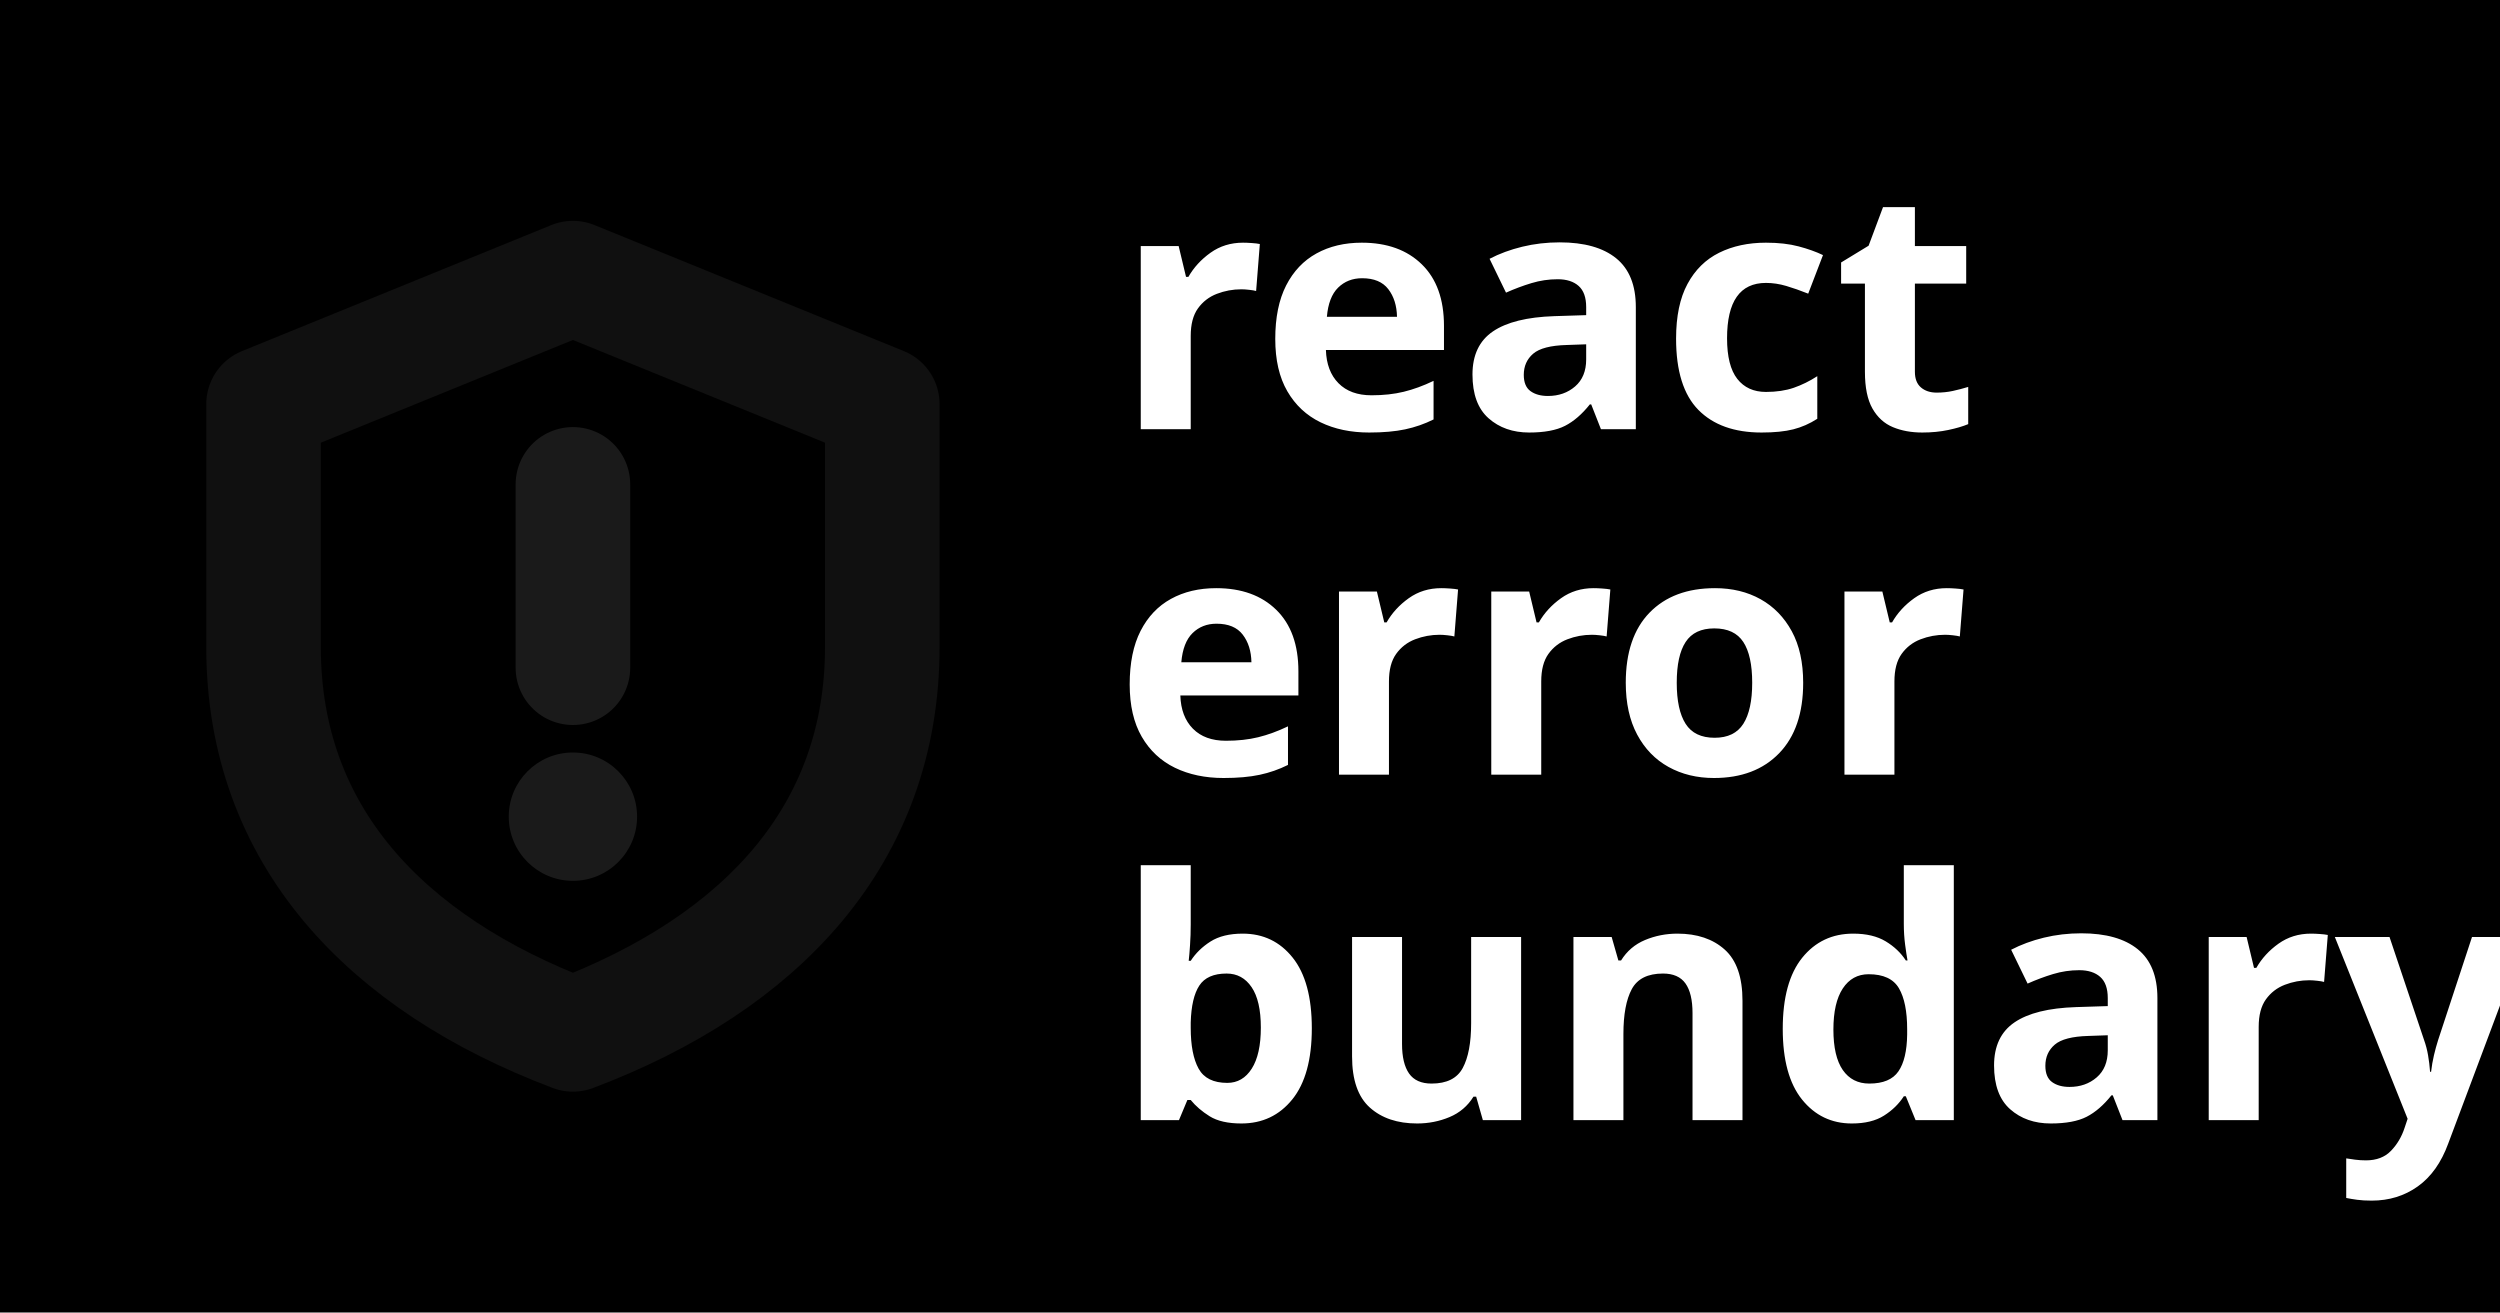
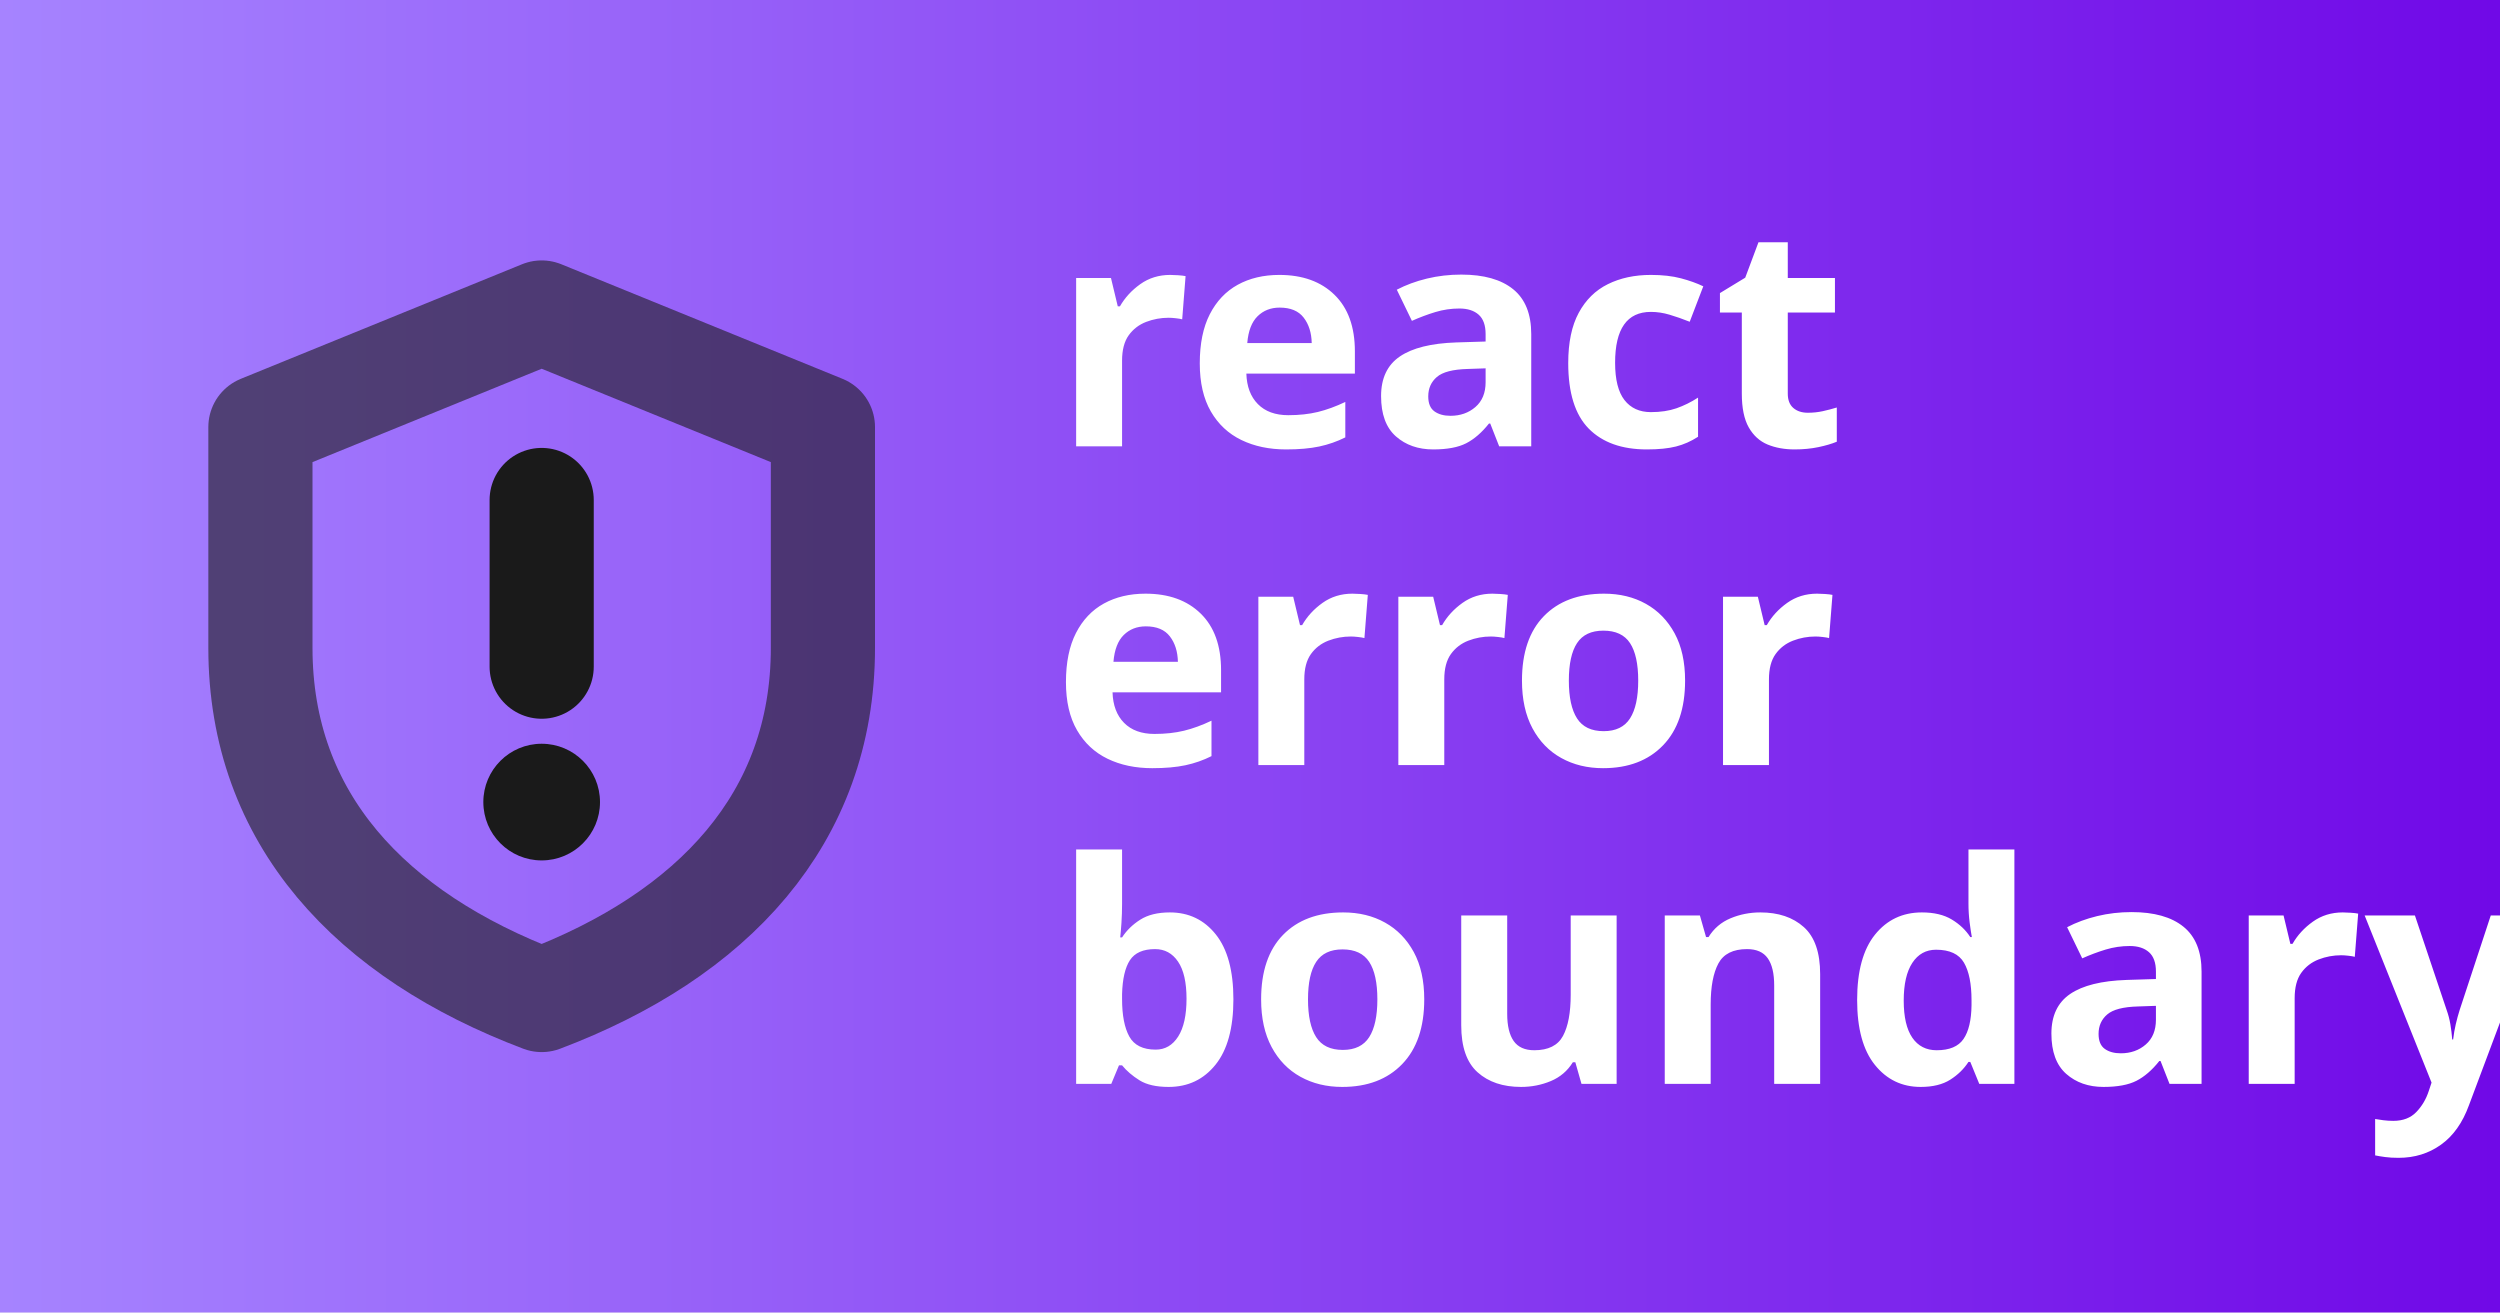
<svg xmlns="http://www.w3.org/2000/svg" viewBox="0 0 1200 630" width="600" height="315">
  <linearGradient id="generated-og-image-bg">
-     <stop offset="0%" stop-color="oklch(70.2% 0.183 293.541)" />
-     <stop offset="100%" stop-color="oklch(49.1% 0.27 292.581)" />
+     <stop offset="0%" stop-color="#a684ff" />
+     <stop offset="100%" stop-color="#7008e7" />
  </linearGradient>
  <rect fill="url('#generated-og-image-bg')" width="1200" height="630" />
  <g>
-     <svg viewBox="0 0 20 20" class="reb-logo" x="55" y="95" width="440" height="440" preserveAspectRatio="xMidYMid meet" overflow="visible">
+     <svg viewBox="0 0 20 20" class="reb-logo" x="60" y="115" width="400" height="400" preserveAspectRatio="xMidYMid meet" overflow="visible">
      <style>
    .reb-logo path, .reb-logo rect {
      stroke: #1A1A1A;
    }
    .reb-logo circle {
      fill: #1A1A1A;
    }
  </style>
      <path d="M10 1.75 16.75 4.5v5.3c0 4.1-2.65 6.9-6.75 8.45-4.1-1.55-6.75-4.35-6.75-8.45V4.5Z" fill="none" stroke-width="2.5" stroke-linejoin="round" opacity="0.6" />
      <path d="M10 6.25v4" fill="none" stroke-width="2.5" stroke-linecap="round" />
      <circle cx="10" cy="13.5" r="1.4" />
    </svg>
  </g>
-   <g fill="#fff" font-family="system-ui" font-size="161" font-weight="bold">
-     <text dominant-baseline="middle" x="535" y="149.17">react</text>
-     <text dominant-baseline="middle" x="535" y="315">error</text>
-     <text dominant-baseline="middle" x="535" y="480.83">bundary</text>
+   <g fill="#fff" font-family="system-ui" font-size="148" font-weight="bold">
+     <text dominant-baseline="middle" x="505" y="162">react</text>
+     <text dominant-baseline="middle" x="505" y="315">error</text>
+     <text dominant-baseline="middle" x="505" y="468">boundary</text>
  </g>
</svg>
